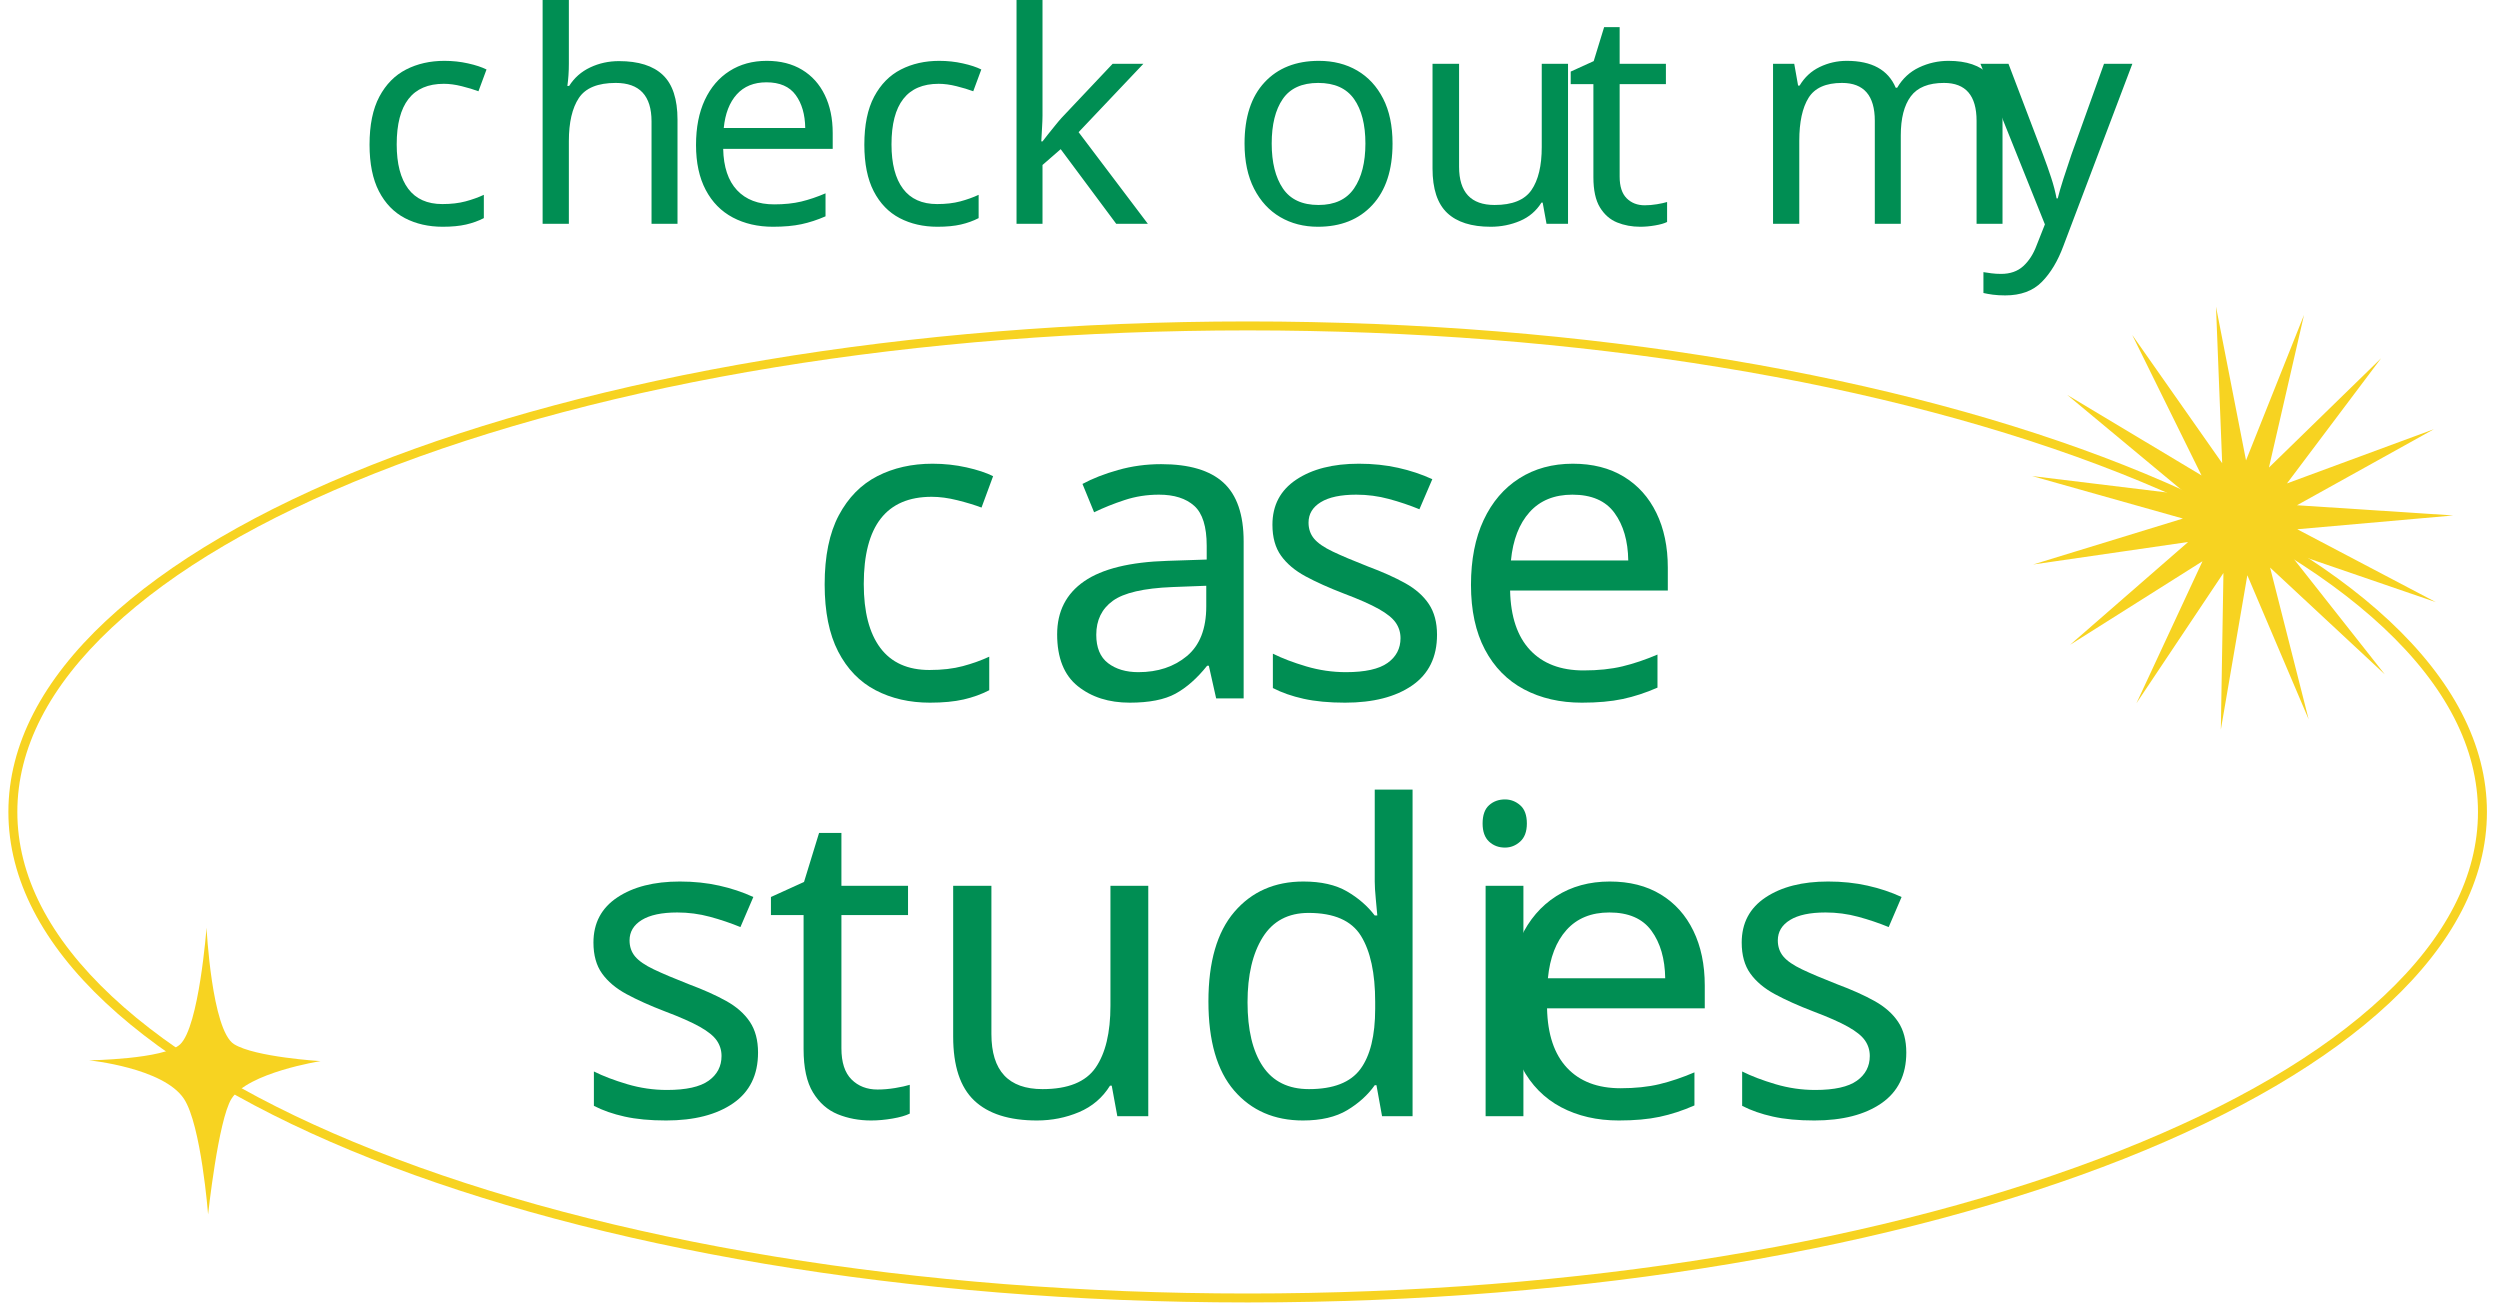
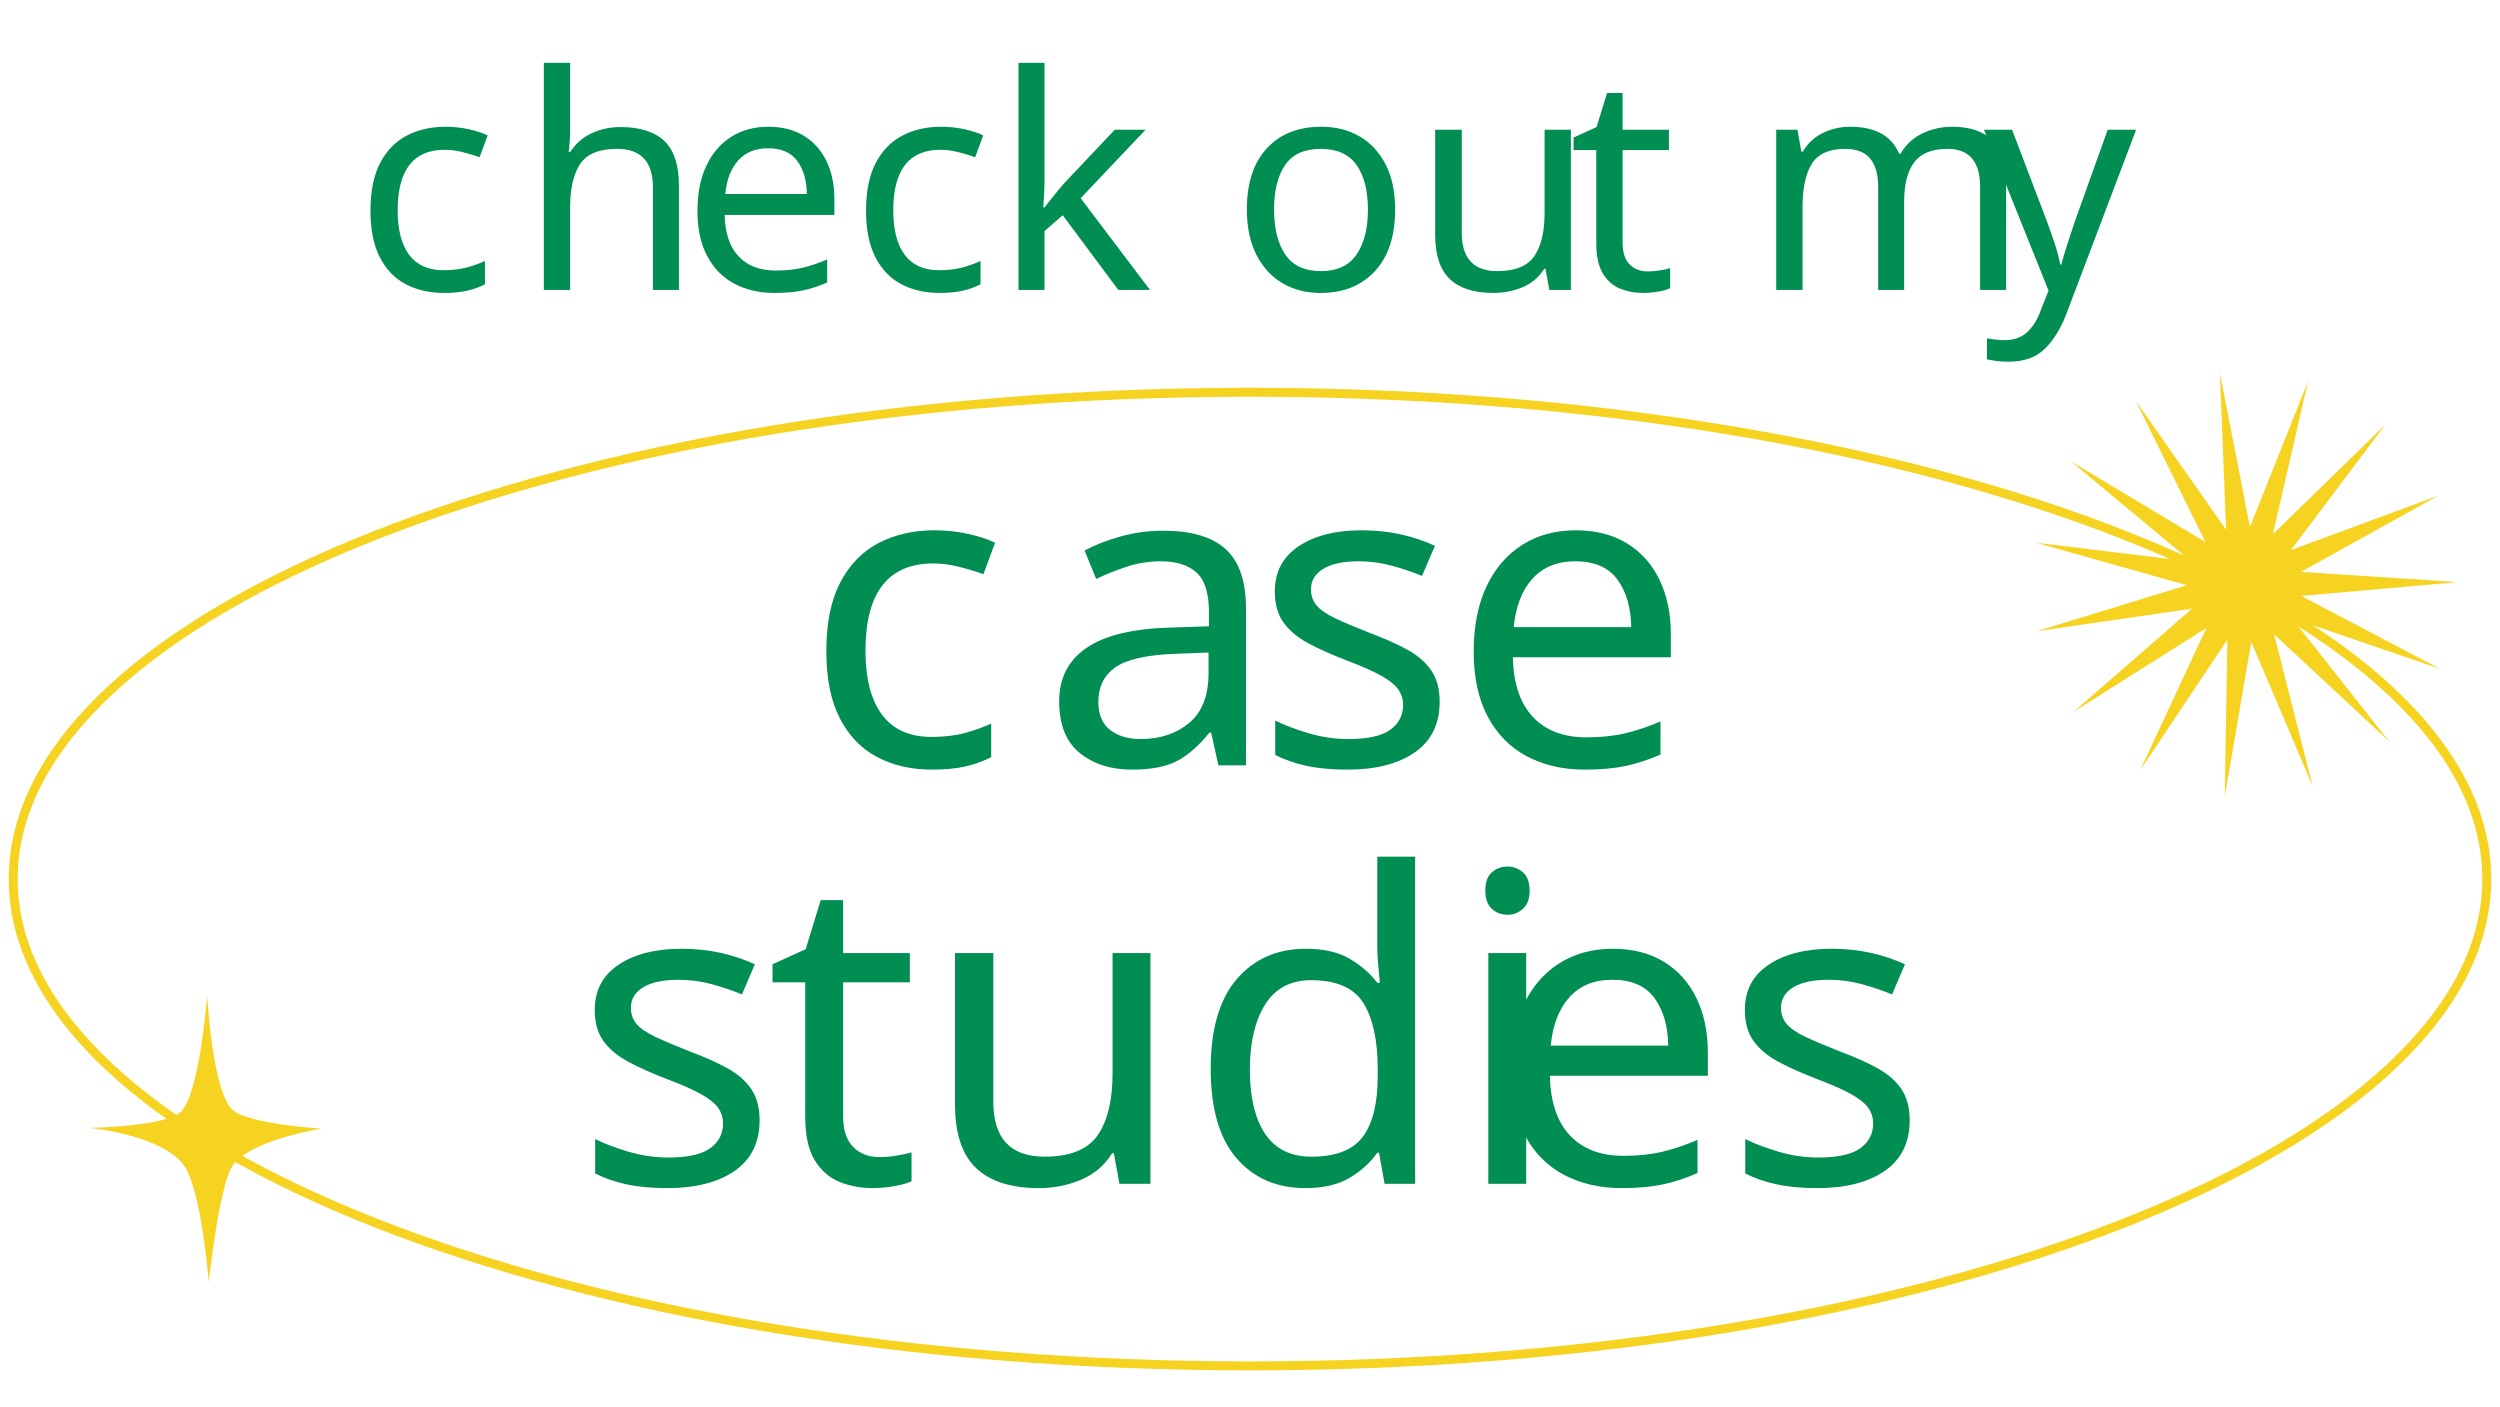
- <svg xmlns="http://www.w3.org/2000/svg" width="1153.44" height="605.568" viewBox="0 0 1153.44 605.568">
-   <path d="M575.64,152.436c152.218,0,295.262,23.437,402.783,65.994,52.026,20.592,92.815,44.517,121.233,71.11,28.946,27.088,43.623,55.71,43.623,85.073s-14.678,57.985-43.624,85.073c-28.419,26.593-69.207,50.517-121.233,71.109-107.52,42.557-250.565,65.994-402.782,65.994s-295.262-23.437-402.783-65.994c-52.026-20.592-92.815-44.517-121.233-71.109-28.946-27.088-43.623-55.71-43.623-85.073S22.679,316.627,51.625,289.54c28.419-26.593,69.207-50.517,121.233-71.11,107.52-42.557,250.564-65.994,402.782-65.994m0-4.131c-315.78,0-571.77,101.321-571.77,226.307S259.859,600.918,575.64,600.918s571.77-101.321,571.77-226.307S891.42,148.306,575.64,148.306Z" fill="#f7d321" />
-   <path d="M41.085,489.217s34.599-.495,42-7.359c8.749-8.115,12.205-53.846,12.205-53.846s2.395,47.343,12.699,53.748c9.624,5.983,39.891,7.816,39.891,7.816s-33.622,5.31-41.102,17.41c-6.102,9.872-10.769,53.308-10.769,53.308S92.801,518.997,84.88,506.986C75.406,492.622,41.085,489.217,41.085,489.217Z" fill="#f7d321" />
-   <polygon points="1100.26 311.099 1047.363 261.86 1065.164 331.9 1036.868 265.402 1024.641 336.629 1025.84 264.37 985.699 324.467 1016.183 258.942 955.07 297.518 1009.57 250.056 938.052 260.44 1007.145 239.249 937.585 219.644 1009.321 228.389 953.751 182.186 1015.732 219.352 983.756 154.543 1025.258 213.704 1022.408 141.492 1036.261 212.421 1063.028 145.292 1046.832 215.725 1098.591 165.287 1055.149 223.041 1122.947 198.015 1059.772 233.107 1131.885 237.822 1059.899 244.184 1123.859 277.821 1055.51 254.354 1100.26 311.099" fill="#f7d321" />
+ <svg xmlns="http://www.w3.org/2000/svg" width="1920" height="1080" viewBox="0 0 1920 1080">
+   <path d="M960,304.703c253.787,0,492.278,39.076,671.544,110.029,86.741,34.332,154.747,74.221,202.127,118.559,48.26,45.162,72.732,92.883,72.732,141.838s-24.471,96.676-72.733,141.838c-47.382,44.337-115.386,84.226-202.127,118.558C1452.279,1006.479,1213.786,1045.555,960,1045.555s-492.279-39.076-671.544-110.029c-86.742-34.332-154.747-74.221-202.127-118.558-48.26-45.162-72.732-92.883-72.732-141.838S38.068,578.452,86.33,533.29c47.382-44.337,115.386-84.226,202.127-118.559C467.721,343.778,706.213,304.702,960,304.702m0-6.887c-526.488,0-953.291,168.928-953.291,377.312S433.511,1052.44,960,1052.44s953.291-168.928,953.291-377.312S1486.488,297.816,960,297.816Z" fill="#f7d321" />
+   <path d="M68.757,866.205s57.686-.825,70.025-12.269c14.587-13.529,20.349-89.776,20.349-89.776s3.993,78.934,21.172,89.612c16.046,9.975,66.508,13.031,66.508,13.031s-56.057,8.853-68.529,29.027c-10.174,16.459-17.955,88.878-17.955,88.878s-5.347-68.854-18.554-88.878C125.978,871.881,68.757,866.205,68.757,866.205Z" fill="#f7d321" />
+   <polygon points="1834.679 569.235 1746.487 487.141 1776.165 603.916 1728.988 493.046 1708.603 611.8 1710.601 491.326 1643.677 591.523 1694.501 482.276 1592.61 546.592 1683.476 467.46 1564.236 484.774 1679.431 449.442 1563.458 416.756 1683.061 431.336 1590.411 354.303 1693.749 416.269 1640.436 308.214 1709.632 406.852 1704.88 286.456 1727.977 404.713 1772.604 292.791 1745.602 410.221 1831.896 326.128 1759.467 422.419 1872.505 380.695 1767.175 439.202 1887.407 447.062 1767.387 457.67 1874.025 513.752 1760.069 474.627 1834.679 569.235" fill="#f7d321" />
  <g style="isolation:isolate">
-     <text transform="translate(162.9203 103.2452)" font-size="137.69" fill="#008e53" font-family="NewYork" style="isolation:isolate">c</text>
-     <text transform="translate(238.6478 103.2452)" font-size="137.69" fill="#008e53" font-family="NewYork" letter-spacing="-0.01em" style="isolation:isolate">h</text>
-     <text transform="translate(313.5497 103.2452)" font-size="137.69" fill="#008e53" font-family="NewYork" style="isolation:isolate">eck o</text>
-     <text transform="translate(650.0585 103.2452)" font-size="137.69" fill="#008e53" font-family="NewYork" letter-spacing="-0.01em" style="isolation:isolate">u</text>
-     <text transform="translate(722.4833 103.2452)" font-size="137.69" fill="#008e53" font-family="NewYork" style="isolation:isolate">t </text>
-     <text transform="translate(806.3351 103.2452)" font-size="137.69" fill="#008e53" font-family="NewYork" letter-spacing="-0.04em" style="isolation:isolate">m</text>
-     <text transform="translate(913.5936 103.2452)" font-size="137.69" fill="#008e53" font-family="NewYork" style="isolation:isolate">y</text>
+     <text transform="translate(271.8883 222.6878)" font-size="229.565" fill="#008e53" font-family="NewYork" style="isolation:isolate">c</text>
+     <text transform="translate(398.1461 222.6878)" font-size="229.565" fill="#008e53" font-family="NewYork" letter-spacing="-0.01em" style="isolation:isolate">h</text>
+     <text transform="translate(523.027 222.6878)" font-size="229.565" fill="#008e53" font-family="NewYork" style="isolation:isolate">eck o</text>
+     <text transform="translate(1084.076 222.6878)" font-size="229.565" fill="#008e53" font-family="NewYork" letter-spacing="-0.01em" style="isolation:isolate">u</text>
+     <text transform="translate(1204.826 222.6878)" font-size="229.565" fill="#008e53" font-family="NewYork" style="isolation:isolate">t </text>
+     <text transform="translate(1344.63 222.6878)" font-size="229.565" fill="#008e53" font-family="NewYork" letter-spacing="-0.04em" style="isolation:isolate">m</text>
+     <text transform="translate(1523.457 222.6878)" font-size="229.565" fill="#008e53" font-family="NewYork" style="isolation:isolate">y</text>
  </g>
  <g style="isolation:isolate">
-     <text transform="translate(369.5702 322.212)" font-size="198.273" fill="#008e53" font-family="NewYork" style="isolation:isolate">c</text>
-     <text transform="translate(478.618 322.212)" font-size="198.273" fill="#008e53" font-family="NewYork" letter-spacing="-0.02em" style="isolation:isolate">a<tspan x="98.343" y="0" letter-spacing="-0.01em">s</tspan>
+     <text transform="translate(616.4283 587.7629)" font-size="330.573" fill="#008e53" font-family="NewYork" style="isolation:isolate">c</text>
+     <text transform="translate(798.2389 587.7629)" font-size="330.573" fill="#008e53" font-family="NewYork" letter-spacing="-0.02em" style="isolation:isolate">a<tspan x="163.963" y="0" letter-spacing="-0.01em">s</tspan>
    </text>
-     <text transform="translate(667.7694 322.212)" font-size="198.273" fill="#008e53" font-family="NewYork" style="isolation:isolate">e </text>
-     <text transform="translate(263.6947 514.9772)" font-size="198.273" fill="#008e53" font-family="NewYork" letter-spacing="-0.01em" style="isolation:isolate">s</text>
-     <text transform="translate(352.5209 514.9772)" font-size="198.273" fill="#008e53" font-family="NewYork" style="isolation:isolate">tudi</text>
-     <text transform="translate(684.8192 514.9772)" font-size="198.273" fill="#008e53" font-family="NewYork" letter-spacing="-0.01em" style="isolation:isolate">e</text>
-     <text transform="translate(793.4735 514.9772)" font-size="198.273" fill="#008e53" font-family="NewYork" style="isolation:isolate">s</text>
+     <text transform="translate(1113.604 587.7629)" font-size="330.573" fill="#008e53" font-family="NewYork" style="isolation:isolate">e </text>
+     <text transform="translate(439.9059 909.1531)" font-size="330.573" fill="#008e53" font-family="NewYork" letter-spacing="-0.01em" style="isolation:isolate">s</text>
+     <text transform="translate(588.0025 909.1531)" font-size="330.573" fill="#008e53" font-family="NewYork" style="isolation:isolate">tudi</text>
+     <text transform="translate(1142.031 909.1531)" font-size="330.573" fill="#008e53" font-family="NewYork" letter-spacing="-0.01em" style="isolation:isolate">e</text>
+     <text transform="translate(1323.186 909.1531)" font-size="330.573" fill="#008e53" font-family="NewYork" style="isolation:isolate">s</text>
  </g>
</svg>
